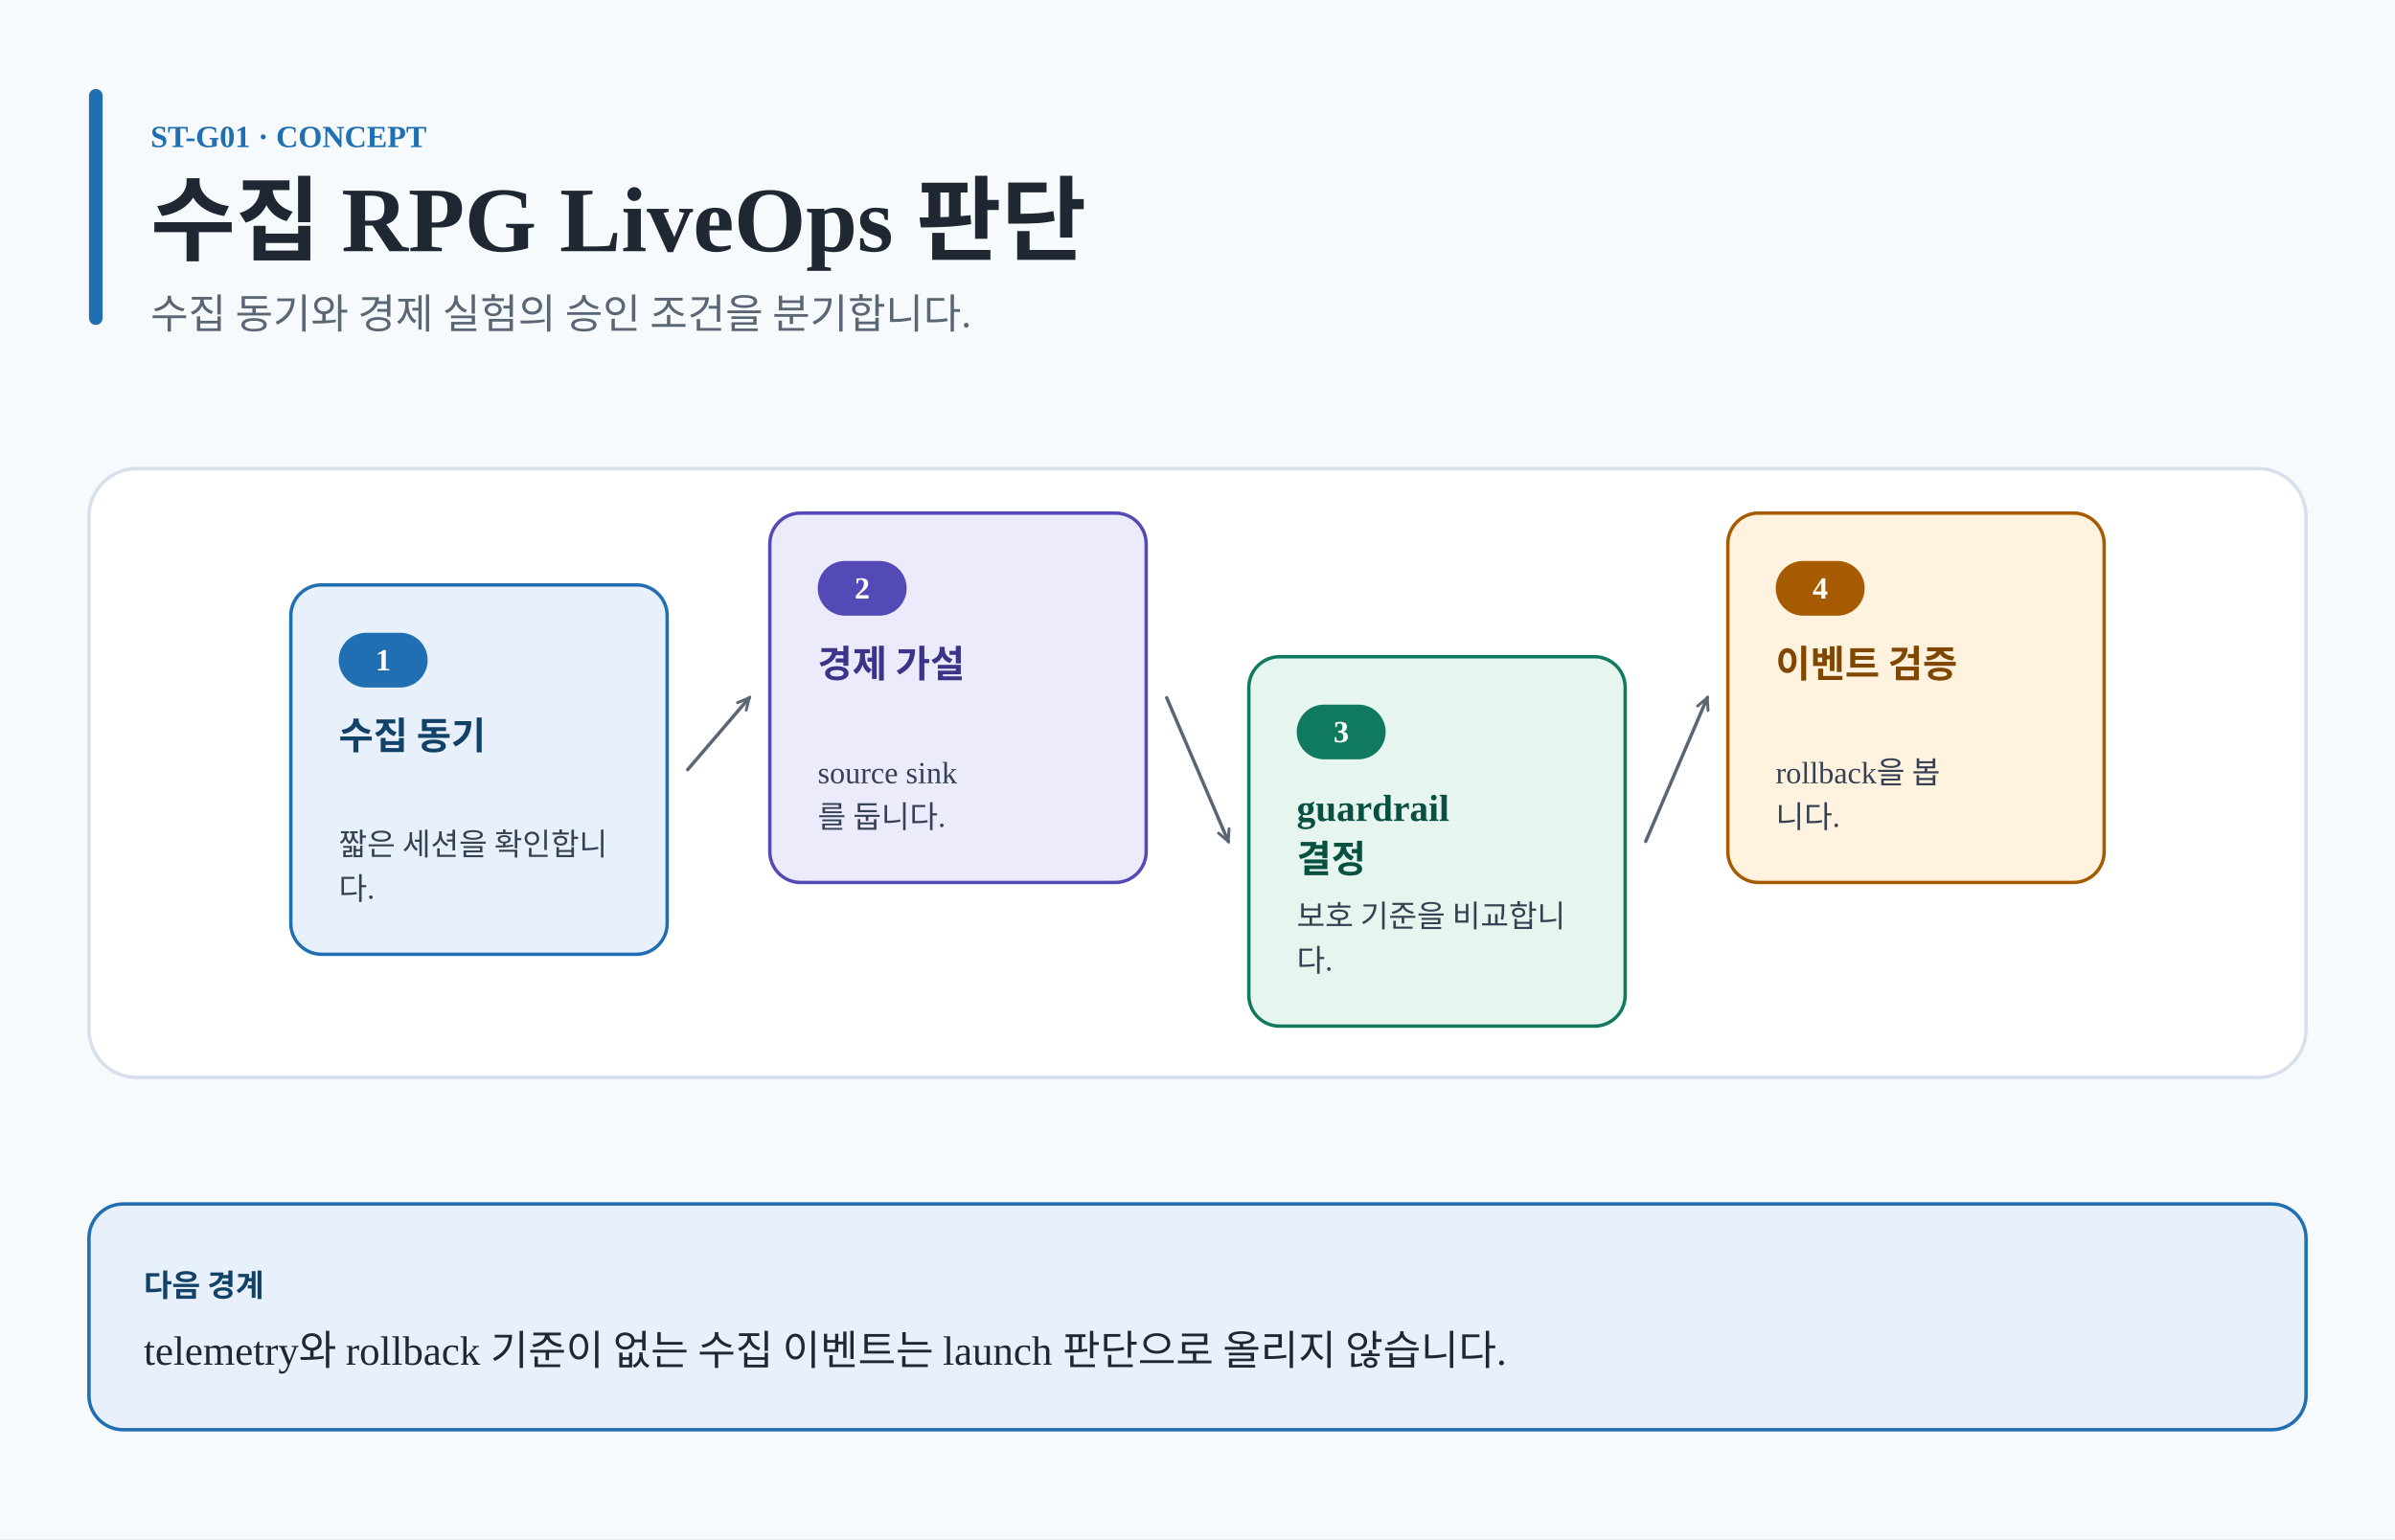
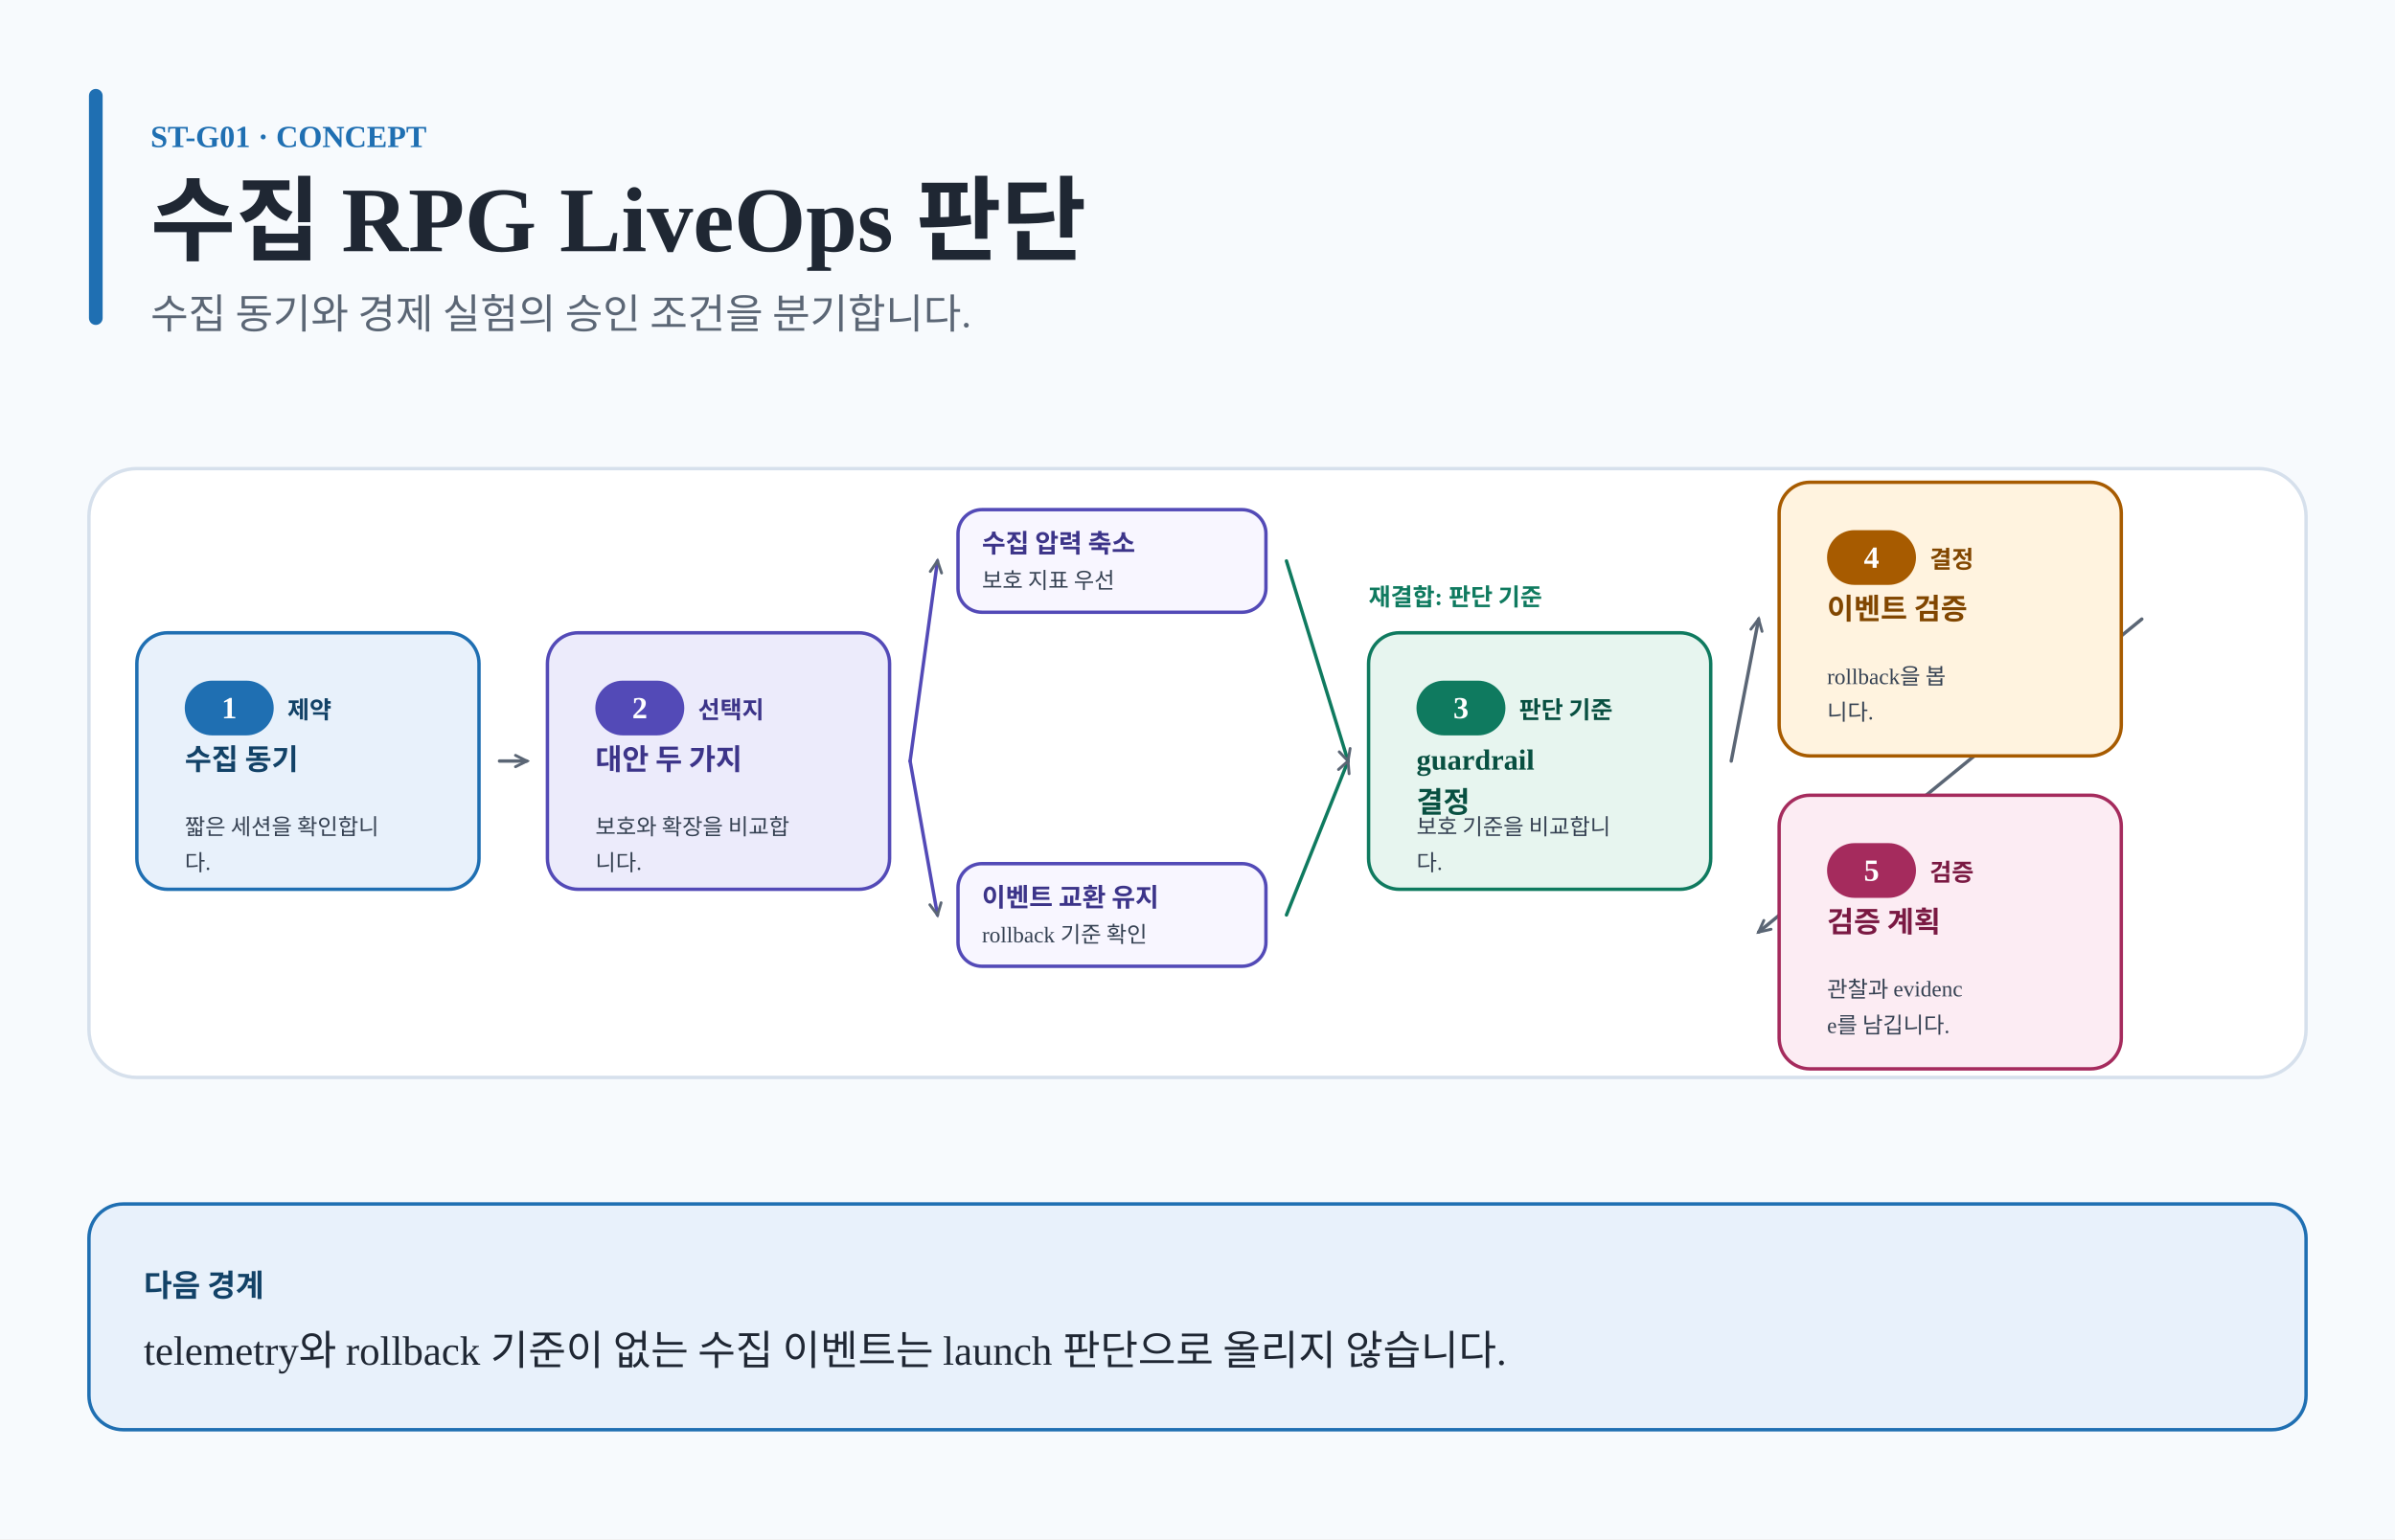
<svg xmlns="http://www.w3.org/2000/svg" viewBox="0 0 1400 900" width="1400" height="900" role="img" aria-label="모바일 수집형 RPG LiveService 콘셉트의 설계 흐름">
  <defs>
    <marker id="open-arrow" viewBox="0 0 12 12" refX="10" refY="6" markerWidth="10" markerHeight="10" markerUnits="userSpaceOnUse" orient="auto">
      <path d="M 2 2 L 10 6 L 2 10" fill="none" stroke="#5B6675" stroke-width="2" stroke-linecap="round" />
    </marker>
  </defs>
  <rect width="1400" height="900" fill="#F7FAFD" />
  <rect x="52" y="52" width="8" height="138" rx="4" fill="#1F6FB2" />
  <text x="88" y="86" fill="#1F6FB2" font-size="18" font-weight="700">ST-G01 · CONCEPT</text>
  <text x="88" y="148" fill="#1F2733" font-size="54" font-weight="700">수집 RPG LiveOps 판단</text>
  <text x="88" y="192" fill="#5B6675" font-size="24">수집 동기와 경제 실험의 승인 조건을 분기합니다.</text>
  <rect x="52" y="274" width="1296" height="356" rx="28" fill="#FFFFFF" stroke="#D6E0EC" stroke-width="2" />
-   <path d="M 402 450 L 438 408" fill="none" stroke="#5B6675" stroke-width="2" stroke-linecap="round" marker-end="url(#open-arrow)" />
-   <path d="M 682 408 L 718 492" fill="none" stroke="#5B6675" stroke-width="2" stroke-linecap="round" marker-end="url(#open-arrow)" />
-   <path d="M 962 492 L 998 408" fill="none" stroke="#5B6675" stroke-width="2" stroke-linecap="round" marker-end="url(#open-arrow)" />
+   <path d="M 292 445 L 308 445" fill="none" stroke="#5B6675" stroke-width="2" stroke-linecap="round" marker-end="url(#open-arrow)" />
+   <path d="M 1012 445 L 1028 362" fill="none" stroke="#5B6675" stroke-width="2" stroke-linecap="round" marker-end="url(#open-arrow)" />
+   <path d="M 1252 362 L 1028 545" fill="none" stroke="#5B6675" stroke-width="2" stroke-linecap="round" marker-end="url(#open-arrow)" />
+   <path class="decision-branch" d="M 532 445 L 548 328" fill="none" stroke="#534AB7" stroke-width="2" stroke-linecap="round" marker-end="url(#open-arrow)" />
+   <g class="decision-branch" aria-label="선택지 1: 수집 압력 축소">
+     <rect x="560" y="298" width="180" height="60" rx="14" fill="#F8F6FF" stroke="#534AB7" stroke-width="2" />
+     <text x="574" y="323" fill="#3C3489" font-size="15" font-weight="700">수집 압력 축소</text>
+     <text x="574" y="344" fill="#354152" font-size="13">보호 지표 우선</text>
+   </g>
+   <path class="decision-branch" d="M 752 328 L 788 445" fill="none" stroke="#0F7A5F" stroke-width="2" stroke-linecap="round" marker-end="url(#open-arrow)" />
+   <path class="decision-branch" d="M 532 445 L 548 535" fill="none" stroke="#534AB7" stroke-width="2" stroke-linecap="round" marker-end="url(#open-arrow)" />
+   <g class="decision-branch" aria-label="선택지 2: 이벤트 교환 유지">
+     <rect x="560" y="505" width="180" height="60" rx="14" fill="#F8F6FF" stroke="#534AB7" stroke-width="2" />
+     <text x="574" y="530" fill="#3C3489" font-size="15" font-weight="700">이벤트 교환 유지</text>
+     <text x="574" y="551" fill="#354152" font-size="13">rollback 기준 확인</text>
+   </g>
+   <path class="decision-branch" d="M 752 535 L 788 445" fill="none" stroke="#0F7A5F" stroke-width="2" stroke-linecap="round" marker-end="url(#open-arrow)" />
+   <text x="800" y="354" fill="#0F7A5F" font-size="14" font-weight="700">재결합: 판단 기준</text>
  <g aria-label="읽기 순서 1: 수집 동기">
-     <rect x="170" y="342" width="220" height="216" rx="18" fill="#E8F1FB" stroke="#1F6FB2" stroke-width="2" />
-     <rect x="198" y="370" width="52" height="32" rx="16" fill="#1F6FB2" />
-     <text x="224" y="392" text-anchor="middle" fill="#FFFFFF" font-size="18" font-weight="700">1</text>
-     <text x="198" y="438" fill="#124267" font-size="22" font-weight="700">수집 동기</text>
-     <text x="198" y="500" fill="#354152" font-size="18" font-weight="400">짧은 세션을 확인합니</text>
-     <text x="198" y="526" fill="#354152" font-size="18" font-weight="400">다.</text>
+     <rect x="80" y="370" width="200" height="150" rx="18" fill="#E8F1FB" stroke="#1F6FB2" stroke-width="2" />
+     <rect x="108" y="398" width="52" height="32" rx="16" fill="#1F6FB2" />
+     <text x="134" y="420" text-anchor="middle" fill="#FFFFFF" font-size="18" font-weight="700">1</text>
+     <text x="168" y="420" fill="#124267" font-size="14" font-weight="700">제약</text>
+     <text x="108" y="450" fill="#124267" font-size="17" font-weight="700">수집 동기</text>
+     <text x="108" y="488" fill="#354152" font-size="13" font-weight="400">짧은 세션을 확인합니</text>
+     <text x="108" y="509" fill="#354152" font-size="13" font-weight="400">다.</text>
  </g>
-   <g aria-label="읽기 순서 2: 경제 가설">
-     <rect x="450" y="300" width="220" height="216" rx="18" fill="#ECEBFB" stroke="#534AB7" stroke-width="2" />
-     <rect x="478" y="328" width="52" height="32" rx="16" fill="#534AB7" />
-     <text x="504" y="350" text-anchor="middle" fill="#FFFFFF" font-size="18" font-weight="700">2</text>
-     <text x="478" y="396" fill="#3C3489" font-size="22" font-weight="700">경제 가설</text>
-     <text x="478" y="458" fill="#354152" font-size="18" font-weight="400">source sink</text>
-     <text x="478" y="484" fill="#354152" font-size="18" font-weight="400">를 둡니다.</text>
+   <g aria-label="읽기 순서 2: 대안 두 가지">
+     <rect x="320" y="370" width="200" height="150" rx="18" fill="#ECEBFB" stroke="#534AB7" stroke-width="2" />
+     <rect x="348" y="398" width="52" height="32" rx="16" fill="#534AB7" />
+     <text x="374" y="420" text-anchor="middle" fill="#FFFFFF" font-size="18" font-weight="700">2</text>
+     <text x="408" y="420" fill="#3C3489" font-size="14" font-weight="700">선택지</text>
+     <text x="348" y="450" fill="#3C3489" font-size="17" font-weight="700">대안 두 가지</text>
+     <text x="348" y="488" fill="#354152" font-size="13" font-weight="400">보호와 확장을 비교합</text>
+     <text x="348" y="509" fill="#354152" font-size="13" font-weight="400">니다.</text>
  </g>
  <g aria-label="읽기 순서 3: guardrail 결정">
-     <rect x="730" y="384" width="220" height="216" rx="18" fill="#E7F5EF" stroke="#0F7A5F" stroke-width="2" />
-     <rect x="758" y="412" width="52" height="32" rx="16" fill="#0F7A5F" />
-     <text x="784" y="434" text-anchor="middle" fill="#FFFFFF" font-size="18" font-weight="700">3</text>
-     <text x="758" y="480" fill="#085041" font-size="22" font-weight="700">guardrail </text>
-     <text x="758" y="510" fill="#085041" font-size="22" font-weight="700">결정</text>
-     <text x="758" y="542" fill="#354152" font-size="18" font-weight="400">보호 기준을 비교합니</text>
-     <text x="758" y="568" fill="#354152" font-size="18" font-weight="400">다.</text>
+     <rect x="800" y="370" width="200" height="150" rx="18" fill="#E7F5EF" stroke="#0F7A5F" stroke-width="2" />
+     <rect x="828" y="398" width="52" height="32" rx="16" fill="#0F7A5F" />
+     <text x="854" y="420" text-anchor="middle" fill="#FFFFFF" font-size="18" font-weight="700">3</text>
+     <text x="888" y="420" fill="#085041" font-size="14" font-weight="700">판단 기준</text>
+     <text x="828" y="450" fill="#085041" font-size="17" font-weight="700">guardrail </text>
+     <text x="828" y="475" fill="#085041" font-size="17" font-weight="700">결정</text>
+     <text x="828" y="488" fill="#354152" font-size="13" font-weight="400">보호 기준을 비교합니</text>
+     <text x="828" y="509" fill="#354152" font-size="13" font-weight="400">다.</text>
  </g>
  <g aria-label="읽기 순서 4: 이벤트 검증">
-     <rect x="1010" y="300" width="220" height="216" rx="18" fill="#FFF3DF" stroke="#A75B00" stroke-width="2" />
-     <rect x="1038" y="328" width="52" height="32" rx="16" fill="#A75B00" />
-     <text x="1064" y="350" text-anchor="middle" fill="#FFFFFF" font-size="18" font-weight="700">4</text>
-     <text x="1038" y="396" fill="#814600" font-size="22" font-weight="700">이벤트 검증</text>
-     <text x="1038" y="458" fill="#354152" font-size="18" font-weight="400">rollback을 봅</text>
-     <text x="1038" y="484" fill="#354152" font-size="18" font-weight="400">니다.</text>
+     <rect x="1040" y="282" width="200" height="160" rx="18" fill="#FFF3DF" stroke="#A75B00" stroke-width="2" />
+     <rect x="1068" y="310" width="52" height="32" rx="16" fill="#A75B00" />
+     <text x="1094" y="332" text-anchor="middle" fill="#FFFFFF" font-size="18" font-weight="700">4</text>
+     <text x="1128" y="332" fill="#814600" font-size="14" font-weight="700">결정</text>
+     <text x="1068" y="362" fill="#814600" font-size="17" font-weight="700">이벤트 검증</text>
+     <text x="1068" y="400" fill="#354152" font-size="13" font-weight="400">rollback을 봅</text>
+     <text x="1068" y="421" fill="#354152" font-size="13" font-weight="400">니다.</text>
+   </g>
+   <g aria-label="읽기 순서 5: 검증 계획">
+     <rect x="1040" y="465" width="200" height="160" rx="18" fill="#FCECF3" stroke="#A52B5D" stroke-width="2" />
+     <rect x="1068" y="493" width="52" height="32" rx="16" fill="#A52B5D" />
+     <text x="1094" y="515" text-anchor="middle" fill="#FFFFFF" font-size="18" font-weight="700">5</text>
+     <text x="1128" y="515" fill="#7A1942" font-size="14" font-weight="700">검증</text>
+     <text x="1068" y="545" fill="#7A1942" font-size="17" font-weight="700">검증 계획</text>
+     <text x="1068" y="583" fill="#354152" font-size="13" font-weight="400">관찰과 evidenc</text>
+     <text x="1068" y="604" fill="#354152" font-size="13" font-weight="400">e를 남깁니다.</text>
  </g>
  <rect x="52" y="704" width="1296" height="132" rx="20" fill="#E8F1FB" stroke="#1F6FB2" stroke-width="2" />
  <text x="84" y="758" fill="#124267" font-size="18" font-weight="700">다음 경계</text>
  <text x="84" y="798" fill="#1F2733" font-size="24">telemetry와 rollback 기준이 없는 수집 이벤트는 launch 판단으로 올리지 않습니다.</text>
</svg>
